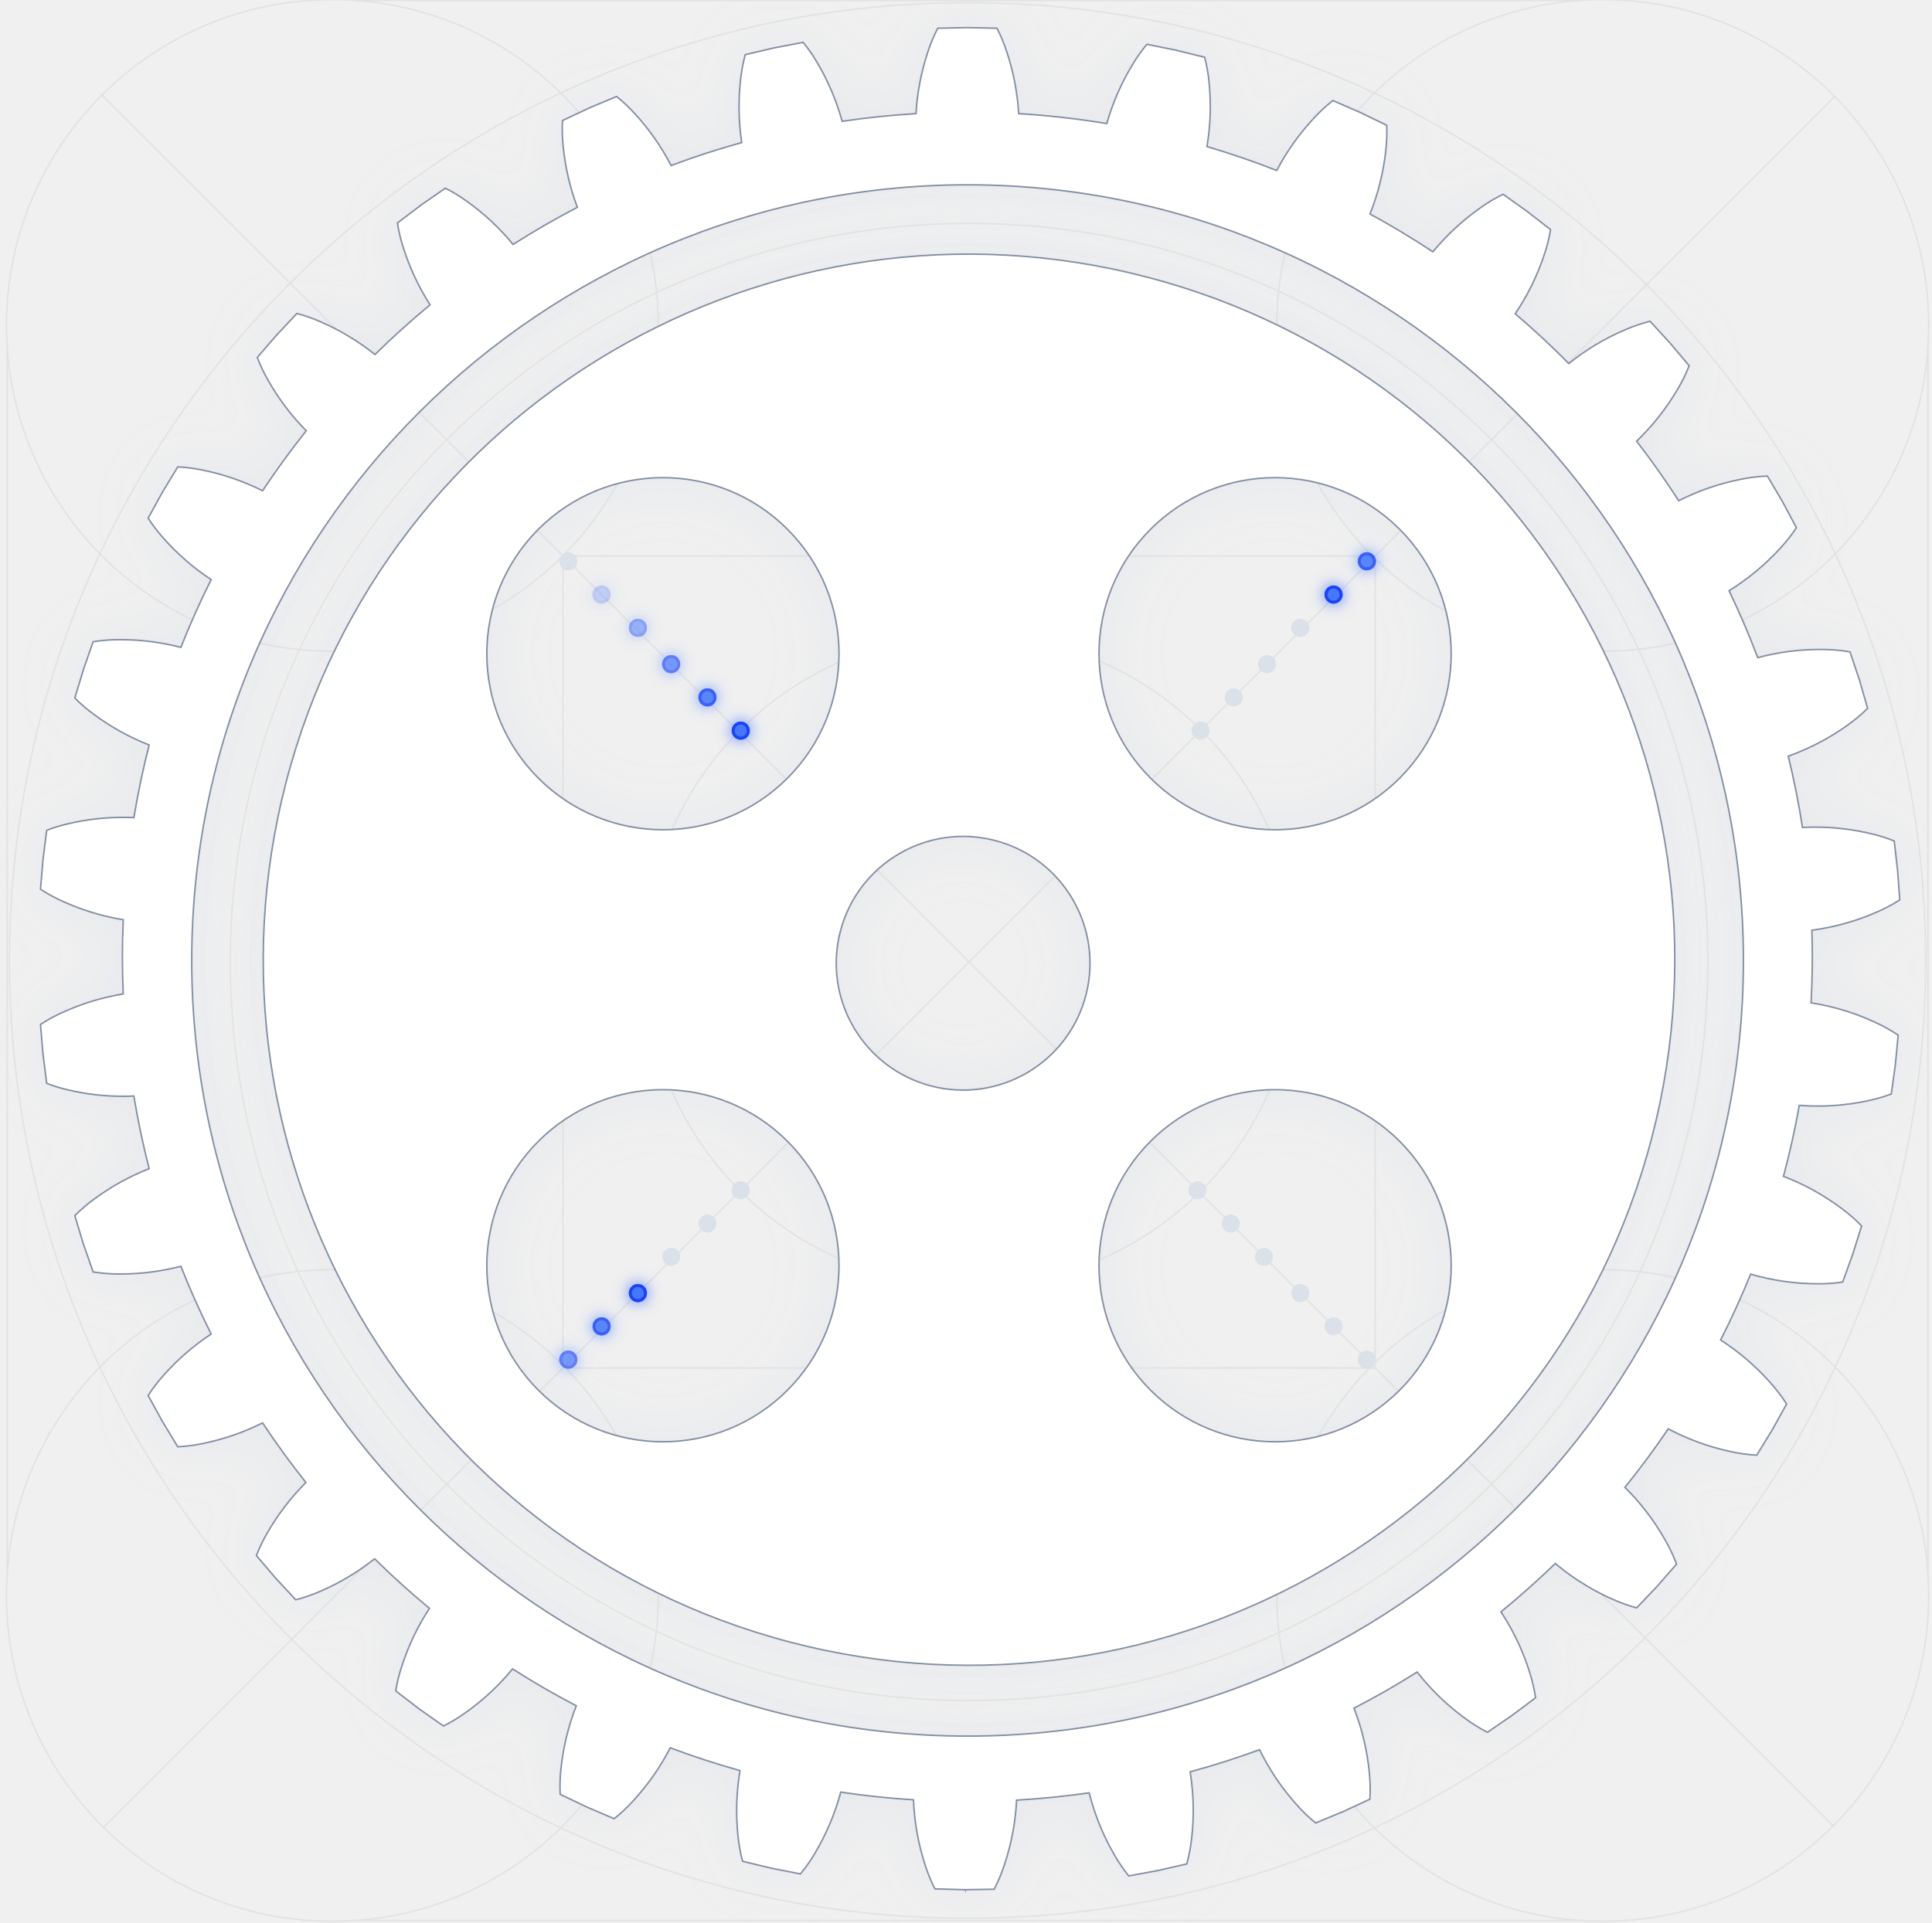
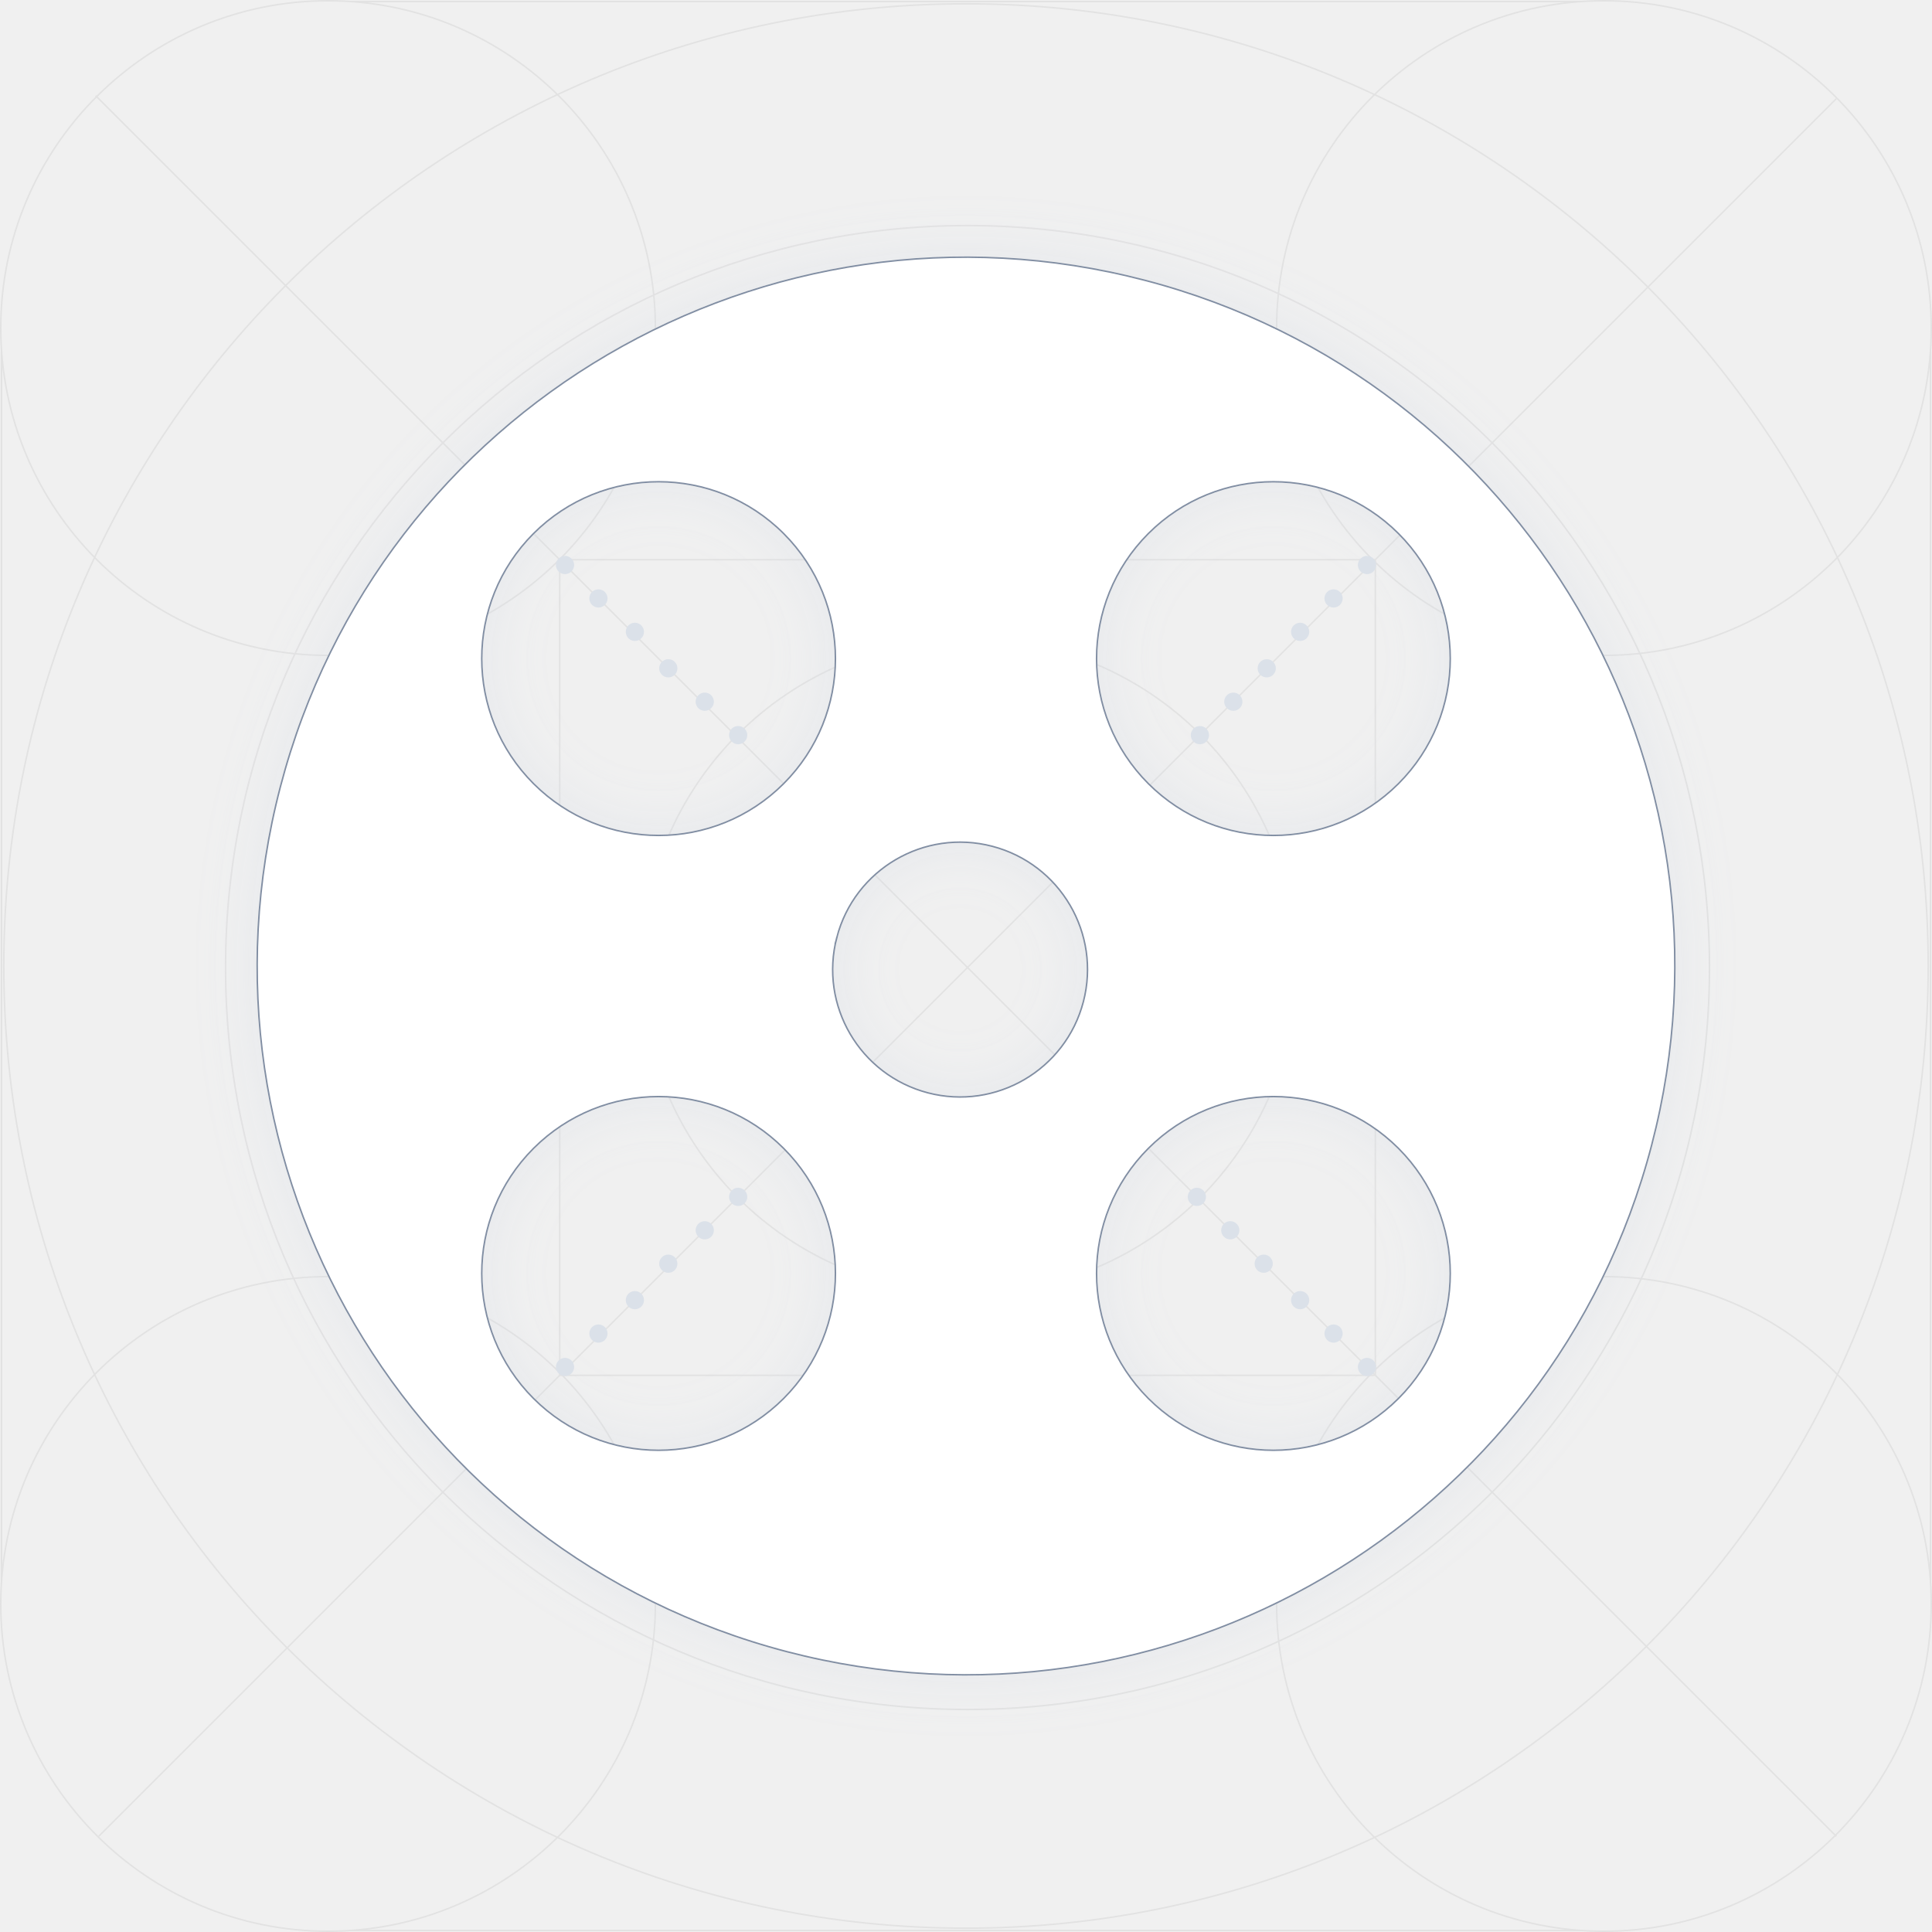
- <svg xmlns="http://www.w3.org/2000/svg" width="638.745" height="635.745" viewBox="0 0 638.745 635.745">
+ <svg xmlns="http://www.w3.org/2000/svg" width="636" height="636" viewBox="0 0 636 636">
  <defs>
-     <clipPath id="a">
-       <rect y="73" width="638.745" height="635.745" fill="none" />
-     </clipPath>
-     <clipPath id="b">
-       <rect x="70" width="638.745" height="780.745" fill="none" />
-     </clipPath>
-     <filter id="c" x="-40" y="-43" width="720.745" height="720.745" filterUnits="userSpaceOnUse">
+     <filter id="layout-gear-a" x="-42.372" y="-42.373" width="720.745" height="720.745" filterUnits="userSpaceOnUse">
      <feOffset input="SourceAlpha" />
-       <feGaussianBlur stdDeviation="10" result="d" />
+       <feGaussianBlur stdDeviation="10" result="b" />
      <feFlood flood-color="#d5dce6" flood-opacity="0.4" />
-       <feComposite operator="in" in2="d" />
+       <feComposite operator="in" in2="b" />
      <feComposite in="SourceGraphic" />
    </filter>
-     <filter id="e" x="-16.87" y="-21.13" width="675.216" height="676.305" filterUnits="userSpaceOnUse">
-       <feOffset input="SourceAlpha" />
-       <feGaussianBlur stdDeviation="10" result="f" />
-       <feFlood flood-color="#d5dce6" flood-opacity="0.4" />
-       <feComposite operator="in" in2="f" />
-       <feComposite in="SourceGraphic" />
-     </filter>
-     <linearGradient id="g" x1="0.5" x2="0.5" y2="1" gradientUnits="objectBoundingBox">
+     <linearGradient id="layout-gear-c" x1="0.5" x2="0.5" y2="1" gradientUnits="objectBoundingBox">
      <stop offset="0" stop-color="#dbe1e9" />
      <stop offset="1" stop-color="#dbe1e9" />
    </linearGradient>
-     <filter id="h" x="441.391" y="175.125" width="21" height="21" filterUnits="userSpaceOnUse">
-       <feOffset input="SourceAlpha" />
-       <feGaussianBlur stdDeviation="2.5" result="i" />
-       <feFlood flood-color="#47f" />
-       <feComposite operator="in" in2="i" />
-       <feComposite in="SourceGraphic" />
-     </filter>
-     <filter id="j" x="430.391" y="186.125" width="21" height="21" filterUnits="userSpaceOnUse">
-       <feOffset input="SourceAlpha" />
-       <feGaussianBlur stdDeviation="2.5" result="k" />
-       <feFlood flood-color="#47f" />
-       <feComposite operator="in" in2="k" />
-       <feComposite in="SourceGraphic" />
-     </filter>
-     <filter id="l" x="200.391" y="417.125" width="21" height="21" filterUnits="userSpaceOnUse">
-       <feOffset input="SourceAlpha" />
-       <feGaussianBlur stdDeviation="2.5" result="m" />
-       <feFlood flood-color="#47f" />
-       <feComposite operator="in" in2="m" />
-       <feComposite in="SourceGraphic" />
-     </filter>
-     <filter id="n" x="188.391" y="428.125" width="21" height="21" filterUnits="userSpaceOnUse">
-       <feOffset input="SourceAlpha" />
-       <feGaussianBlur stdDeviation="2.5" result="o" />
-       <feFlood flood-color="#47f" />
-       <feComposite operator="in" in2="o" />
-       <feComposite in="SourceGraphic" />
-     </filter>
-     <filter id="p" x="177.391" y="439.125" width="21" height="21" filterUnits="userSpaceOnUse">
-       <feOffset input="SourceAlpha" />
-       <feGaussianBlur stdDeviation="2.5" result="q" />
-       <feFlood flood-color="#47f" />
-       <feComposite operator="in" in2="q" />
-       <feComposite in="SourceGraphic" />
-     </filter>
-     <filter id="r" x="234.391" y="231.125" width="21" height="21" filterUnits="userSpaceOnUse">
-       <feOffset input="SourceAlpha" />
-       <feGaussianBlur stdDeviation="2.5" result="s" />
-       <feFlood flood-color="#47f" />
-       <feComposite operator="in" in2="s" />
-       <feComposite in="SourceGraphic" />
-     </filter>
-     <filter id="t" x="223.391" y="220.125" width="21" height="21" filterUnits="userSpaceOnUse">
-       <feOffset input="SourceAlpha" />
-       <feGaussianBlur stdDeviation="2.5" result="u" />
-       <feFlood flood-color="#47f" />
-       <feComposite operator="in" in2="u" />
-       <feComposite in="SourceGraphic" />
-     </filter>
-     <filter id="v" x="211.391" y="209.125" width="21" height="21" filterUnits="userSpaceOnUse">
-       <feOffset input="SourceAlpha" />
-       <feGaussianBlur stdDeviation="2.5" result="w" />
-       <feFlood flood-color="#47f" />
-       <feComposite operator="in" in2="w" />
-       <feComposite in="SourceGraphic" />
-     </filter>
-     <filter id="x" x="200.391" y="197.125" width="21" height="21" filterUnits="userSpaceOnUse">
-       <feOffset input="SourceAlpha" />
-       <feGaussianBlur stdDeviation="2.5" result="y" />
-       <feFlood flood-color="#47f" />
-       <feComposite operator="in" in2="y" />
-       <feComposite in="SourceGraphic" />
-     </filter>
-     <filter id="z" x="188.391" y="186.125" width="21" height="21" filterUnits="userSpaceOnUse">
-       <feOffset input="SourceAlpha" />
-       <feGaussianBlur stdDeviation="2.5" result="aa" />
-       <feFlood flood-color="#47f" />
-       <feComposite operator="in" in2="aa" />
-       <feComposite in="SourceGraphic" />
-     </filter>
+     <clipPath id="layout-gear-e">
+       <rect width="636" height="636" />
+     </clipPath>
  </defs>
-   <g transform="translate(0 -73)" clip-path="url(#a)" style="isolation:isolate">
-     <g transform="translate(-245.109 -268.375)">
+   <g id="layout-gear-d" clip-path="url(#layout-gear-e)">
+     <g transform="translate(-247 -341)">
      <g transform="translate(431 525)" fill="none" stroke="#e2e2e2" stroke-width="0.5">
        <rect width="269" height="269" stroke="none" />
        <rect x="0.25" y="0.25" width="268.5" height="268.5" fill="none" />
      </g>
      <g transform="translate(321 415)" fill="none" stroke="#e2e2e2" stroke-width="0.5">
        <circle cx="244.5" cy="244.5" r="244.5" stroke="none" />
        <circle cx="244.5" cy="244.5" r="244.25" fill="none" />
      </g>
      <g transform="translate(248 342)" fill="none" stroke="#e2e2e2" stroke-width="0.5">
        <circle cx="317" cy="317" r="317" stroke="none" />
        <circle cx="317" cy="317" r="316.75" fill="none" />
      </g>
      <g transform="translate(247 341)" fill="none" stroke="#e2e2e2" stroke-width="0.5">
        <circle cx="108" cy="108" r="108" stroke="none" />
        <circle cx="108" cy="108" r="107.75" fill="none" />
      </g>
      <g transform="translate(247 761)" fill="none" stroke="#e2e2e2" stroke-width="0.5">
        <circle cx="108" cy="108" r="108" stroke="none" />
        <circle cx="108" cy="108" r="107.75" fill="none" />
      </g>
      <g transform="translate(667 341)" fill="none" stroke="#e2e2e2" stroke-width="0.5">
        <circle cx="108" cy="108" r="108" stroke="none" />
        <circle cx="108" cy="108" r="107.75" fill="none" />
      </g>
      <g transform="translate(667 761)" fill="none" stroke="#e2e2e2" stroke-width="0.5">
        <circle cx="108" cy="108" r="108" stroke="none" />
        <circle cx="108" cy="108" r="107.75" fill="none" />
      </g>
      <g transform="translate(458 551)" fill="none" stroke="#e2e2e2" stroke-width="0.5">
        <circle cx="108" cy="108" r="108" stroke="none" />
        <circle cx="108" cy="108" r="107.75" fill="none" />
      </g>
      <line x1="573" y1="573" transform="translate(278.5 372.5)" fill="none" stroke="#e2e2e2" stroke-width="0.5" />
      <line y1="572" x2="572" transform="translate(279.5 373.5)" fill="none" stroke="#e2e2e2" stroke-width="0.5" />
      <line y2="405" transform="translate(247.5 456.5)" fill="none" stroke="#e2e2e2" stroke-width="0.5" />
      <line y2="405" transform="translate(882.5 456.5)" fill="none" stroke="#e2e2e2" stroke-width="0.5" />
      <line y2="405" transform="translate(767.5 341.5) rotate(90)" fill="none" stroke="#e2e2e2" stroke-width="0.5" />
      <line y2="405" transform="translate(767.5 976.5) rotate(90)" fill="none" stroke="#e2e2e2" stroke-width="0.5" />
+     </g>
+     <g transform="matrix(1, 0, 0, 1, 0, 0)" filter="url(#layout-gear-a)">
+       <path d="M732.921,225.895C667.8,114.723,524.884,77.4,413.713,142.519s-148.5,208.039-83.376,319.208,208.039,148.5,319.208,83.376S798.046,337.064,732.921,225.895ZM388.514,402.029a58.217,58.217,0,1,1,58.216-58.218A58.217,58.217,0,0,1,388.514,402.029ZM531.629,545.144a58.217,58.217,0,1,1,58.217-58.218A58.217,58.217,0,0,1,531.629,545.144Zm-23.4-238.067a41.938,41.938,0,1,1-14.989,57.384A41.936,41.936,0,0,1,508.231,307.076Zm23.4-48.165A58.217,58.217,0,1,1,589.846,200.7,58.216,58.216,0,0,1,531.629,258.911ZM674.746,402.029a58.217,58.217,0,1,1,58.216-58.218A58.217,58.217,0,0,1,674.746,402.029Z" transform="translate(-301.03 450.81) rotate(-45)" fill="#fff" stroke="#818ea3" stroke-miterlimit="10" stroke-width="0.5" />
+     </g>
+     <g transform="translate(-247 -341)">
      <g transform="translate(-40.077 -40.151)">
-         <g transform="translate(215.186 308.527)" clip-path="url(#b)" style="isolation:isolate">
-           <g transform="translate(82.814 82.473)">
-             <g transform="translate(0.213 0)">
-               <g transform="matrix(1, 0, 0, 1, -13.03, -9.47)" filter="url(#c)">
-                 <path d="M732.921,225.895C667.8,114.723,524.884,77.4,413.713,142.519s-148.5,208.039-83.376,319.208,208.039,148.5,319.208,83.376S798.046,337.064,732.921,225.895ZM388.514,402.029a58.217,58.217,0,1,1,58.216-58.218A58.217,58.217,0,0,1,388.514,402.029ZM531.629,545.144a58.217,58.217,0,1,1,58.217-58.218A58.217,58.217,0,0,1,531.629,545.144Zm-23.4-238.067a41.938,41.938,0,1,1-14.989,57.384A41.936,41.936,0,0,1,508.231,307.076Zm23.4-48.165A58.217,58.217,0,1,1,589.846,200.7,58.216,58.216,0,0,1,531.629,258.911ZM674.746,402.029a58.217,58.217,0,1,1,58.216-58.218A58.217,58.217,0,0,1,674.746,402.029Z" transform="translate(-298.66 450.18) rotate(-45)" fill="#fff" stroke="#818ea3" stroke-miterlimit="10" stroke-width="0.5" />
-               </g>
-               <g transform="matrix(1, 0, 0, 1, -13.03, -9.47)" filter="url(#e)">
-                 <path d="M47.565,264.952h0l-.217-.005-.218,0v-.01l-9.574-.256a52.762,52.762,0,0,1-3.276-8.057,79.63,79.63,0,0,1-3.8-21.4c-8.15-.515-16.239-1.371-24.04-2.542a79.657,79.657,0,0,1-8.39,19.946,52.077,52.077,0,0,1-4.944,7.106l-9.4-1.851,0,.01-.212-.051-.215-.042,0-.01-9.311-2.242a52.7,52.7,0,0,1-1.517-8.472,79.69,79.69,0,0,1,.675-21.513c-7.733-2.155-15.493-4.691-23.064-7.537a79.772,79.772,0,0,1-12.286,17.584,53.561,53.561,0,0,1-6.254,5.862l-8.807-3.764,0,.009-.2-.095-.2-.086,0-.01-8.643-4.127a52.908,52.908,0,0,1,.271-8.527A79.7,79.7,0,0,1-81,204.134c-7.274-3.8-14.363-7.91-21.068-12.2a79.7,79.7,0,0,1-15.573,14.492,52.621,52.621,0,0,1-7.272,4.389l-7.831-5.512-.006.007-.173-.132-.18-.127.006-.008-7.594-5.835h0V199.2a52.7,52.7,0,0,1,2.013-8.2,79.618,79.618,0,0,1,9.133-19.1c-6.149-5.081-12.248-10.592-18.127-16.378a79.626,79.626,0,0,1-18.116,10.809,52.49,52.49,0,0,1-7.957,2.752l-6.512-7.021-.008.005-.142-.166-.148-.159.007-.006-6.216-7.285h0v0a52.435,52.435,0,0,1,3.63-7.526,79.6,79.6,0,0,1,12.737-16.649c-5.015-6.3-9.832-12.925-14.32-19.692a79.557,79.557,0,0,1-19.77,6.822,53.449,53.449,0,0,1-8.268,1.071l-4.963-8.191-.008,0-.106-.192-.112-.185.007-.006-4.615-8.391a52.545,52.545,0,0,1,5.058-6.62,79.607,79.607,0,0,1,15.776-13.7c-3.712-7.426-7.08-14.966-10.012-22.41a78.95,78.95,0,0,1-19.78,2.554,54.71,54.71,0,0,1-9.229-.676l-3.149-9.044-.01,0-.062-.209-.072-.207.007,0-2.768-9.167h0l0,0a52.739,52.739,0,0,1,6.313-5.416,79.573,79.573,0,0,1,18.264-10.118c-2-7.727-3.7-15.806-5.062-24.011-1.187.053-2.4.08-3.6.08A78.751,78.751,0,0,1-249.156.426a50.452,50.452,0,0,1-6.933-2.137l-1.2-9.5-.01,0-.017-.218-.028-.218h.009l-.8-9.544a52.065,52.065,0,0,1,7.329-4,79.6,79.6,0,0,1,20.023-6.1c-.19-4.385-.283-8.4-.283-12.26s.092-7.889.283-12.262a79.593,79.593,0,0,1-20.023-6.1,50.809,50.809,0,0,1-7.329-4l.8-9.542-.009,0,.026-.217.019-.218h.01l1.2-9.5a49.74,49.74,0,0,1,6.934-2.137,78.69,78.69,0,0,1,18.29-2.138c1.192,0,2.4.027,3.594.08,1.364-8.215,3.067-16.294,5.062-24.013a79.59,79.59,0,0,1-18.264-10.116,51.273,51.273,0,0,1-6.317-5.42l2.767-9.168-.007,0,.072-.205.062-.211.01,0,3.147-9.045a54.524,54.524,0,0,1,9.233-.677,78.93,78.93,0,0,1,19.778,2.553c2.932-7.446,6.3-14.986,10.01-22.409A79.563,79.563,0,0,1-217.492-182a52.28,52.28,0,0,1-5.057-6.62l4.615-8.392-.007,0,.112-.188.106-.192.008.005,4.96-8.193a52.641,52.641,0,0,1,8.271,1.073,79.558,79.558,0,0,1,19.77,6.823c4.516-6.812,9.372-13.485,14.431-19.833a79.526,79.526,0,0,1-12.609-16.7,51.934,51.934,0,0,1-3.577-7.539l6.258-7.25-.007-.005.149-.159.144-.165.006.005,6.555-6.982a52.749,52.749,0,0,1,7.875,2.772,79.557,79.557,0,0,1,17.935,10.8c5.914-5.815,12.04-11.342,18.208-16.428A79.551,79.551,0,0,1-138.2-278.12a51.342,51.342,0,0,1-1.931-8.115l7.629-5.79-.005-.008.18-.125.175-.131,0,.006,7.865-5.465a52.6,52.6,0,0,1,7.115,4.34,79.614,79.614,0,0,1,15.278,14.263c6.809-4.349,13.957-8.479,21.246-12.277a79.57,79.57,0,0,1-4.712-20.358,52.283,52.283,0,0,1-.2-8.329l8.665-4.076,0-.008.2-.085.2-.093,0,.008,8.828-3.711h0l0,0a53.092,53.092,0,0,1,6.046,5.715,79.564,79.564,0,0,1,11.972,17.11c7.64-2.86,15.495-5.411,23.346-7.58a79.5,79.5,0,0,1-.374-20.883,52.8,52.8,0,0,1,1.536-8.185l9.323-2.187,0-.007.214-.042.214-.051,0,.01,9.406-1.795h0l0,0a52.267,52.267,0,0,1,4.732,6.856,79.593,79.593,0,0,1,8.157,19.247c7.992-1.186,16.2-2.036,24.4-2.526a79.546,79.546,0,0,1,3.974-20.549A52.581,52.581,0,0,1,38.5-350.64l9.575-.2v-.007l.219,0,.218,0v.007l9.576.2h0l0,0a52.787,52.787,0,0,1,3.206,7.7,79.526,79.526,0,0,1,3.975,20.549,282.1,282.1,0,0,1,29.118,3.278,79.615,79.615,0,0,1,8.41-19.343,52.579,52.579,0,0,1,4.858-6.875l9.384,1.905,0-.008.212.051.214.044,0,.009,9.3,2.293h0v.005a53.467,53.467,0,0,1,1.452,8.335,79.686,79.686,0,0,1-.7,21.191c7.9,2.331,15.658,4.991,23.062,7.907a79.659,79.659,0,0,1,12.32-17.351,51.721,51.721,0,0,1,6.237-5.774l8.783,3.815,0-.01.2.1.2.085,0,.01,8.617,4.177a52.859,52.859,0,0,1-.321,8.553,79.664,79.664,0,0,1-5.2,20.776c6.972,3.787,13.969,8,20.8,12.516a79.711,79.711,0,0,1,15.8-14.625,51.985,51.985,0,0,1,7.391-4.413l7.8,5.558.005-.008.173.135.178.127-.005.007,7.561,5.877a53.485,53.485,0,0,1-2.124,8.4,79.677,79.677,0,0,1-9.561,19.426c6.125,5.223,12.081,10.76,17.7,16.457a79.733,79.733,0,0,1,18.636-11.164A53.45,53.45,0,0,1,274-253.733l6.475,7.057.006-.006.142.167.149.161-.008.005,6.173,7.321a53.114,53.114,0,0,1-3.856,7.833,79.695,79.695,0,0,1-13.517,17.112c4.963,6.429,9.643,13.055,13.91,19.694a79.691,79.691,0,0,1,20.646-7.108,52.772,52.772,0,0,1,8.68-1.048l4.866,8.25.007,0,.1.192.112.189-.008,0,4.517,8.445a53.223,53.223,0,0,1-5.421,6.884,79.659,79.659,0,0,1-16.847,13.957c3.4,7.068,6.592,14.515,9.479,22.132a79.149,79.149,0,0,1,20.4-2.706,55.167,55.167,0,0,1,10.1.794l3.045,9.081.007,0,.061.209.07.209-.01,0,2.663,9.2a53.218,53.218,0,0,1-6.765,5.63,77.2,77.2,0,0,1-8.225,5.149,80.452,80.452,0,0,1-11.247,5.024c1.919,7.877,3.5,15.809,4.693,23.575,1.4-.074,2.827-.112,4.236-.112a78.791,78.791,0,0,1,18.922,2.29,50.661,50.661,0,0,1,7.177,2.291l1.088,9.513h.01l.017.218.024.217-.01,0,.691,9.551h0l0,0a53.532,53.532,0,0,1-7.811,4.111,77.39,77.39,0,0,1-9.148,3.333,80.4,80.4,0,0,1-12.087,2.572c.1,3.268.152,6.144.152,8.792,0,4.946-.14,10.066-.418,15.217a80.394,80.394,0,0,1,12.019,2.853,77.1,77.1,0,0,1,9.063,3.542,53.1,53.1,0,0,1,7.713,4.291l-.91,9.535.007,0-.029.216-.021.216h-.009l-1.309,9.487-.005,0a49.543,49.543,0,0,1-6.678,2,78.324,78.324,0,0,1-17.648,2c-2.014,0-4.061-.078-6.084-.231-1.37,7.723-3.132,15.618-5.237,23.466a79.716,79.716,0,0,1,19.22,10.618,53.785,53.785,0,0,1,6.627,5.781l-2.875,9.138.01,0-.074.205-.067.209-.009,0L337.691,64a53.025,53.025,0,0,1-8.424.579,79.534,79.534,0,0,1-22.007-3.193c-3.029,7.464-6.37,14.789-9.929,21.772a79.672,79.672,0,0,1,16.544,14.225,53.772,53.772,0,0,1,5.282,6.959l-4.665,8.364.008.006-.114.185-.106.19-.007,0-5.009,8.162a53.213,53.213,0,0,1-8.684-1.2,79.652,79.652,0,0,1-20.563-7.5c-4.4,6.52-9.223,13.028-14.324,19.341a79.684,79.684,0,0,1,13.324,17.433,53.327,53.327,0,0,1,3.745,7.951l-6.3,7.213.008.005-.152.157-.144.166-.006-.006-6.6,6.943a53.28,53.28,0,0,1-8.276-3,77.152,77.152,0,0,1-8.6-4.5,80.456,80.456,0,0,1-10.015-7.174c-5.768,5.589-11.812,10.965-17.964,15.98a80.432,80.432,0,0,1,5.958,10.783,77.021,77.021,0,0,1,3.47,9.064,53.231,53.231,0,0,1,2.014,8.564v.005l-7.664,5.744.006.008-.18.123-.177.13,0-.007-7.9,5.419a53.122,53.122,0,0,1-7.466-4.648,79.669,79.669,0,0,1-15.769-15.272c-6.826,4.3-13.853,8.32-20.884,11.946a79.681,79.681,0,0,1,5.071,21.325,53.111,53.111,0,0,1,.186,8.774l-8.69,4.029,0,.007-.2.083-.2.093,0-.01-8.849,3.659a52.858,52.858,0,0,1-6.315-6.075A79.619,79.619,0,0,1,144.9,218.65c-7.39,2.724-15.111,5.189-22.947,7.326a79.724,79.724,0,0,1,.51,21.858,53.721,53.721,0,0,1-1.639,8.6l-9.337,2.131v.008l-.214.04-.212.05,0-.01-9.419,1.74h0l0,0a53.928,53.928,0,0,1-4.9-7.234,79.651,79.651,0,0,1-8.177-20.243c-7.911,1.141-15.983,1.954-23.99,2.416a79.7,79.7,0,0,1-4.049,21.426,53.31,53.31,0,0,1-3.382,8.044l-9.577.145v.009Zm.8-563.8c-141.435,0-256.5,115.065-256.5,256.5s115.065,256.5,256.5,256.5,256.5-115.065,256.5-256.5S189.8-298.849,48.364-298.849Z" transform="translate(271.53 359.97)" fill="#fff" stroke="#818ea3" stroke-miterlimit="10" stroke-width="0.5" />
-               </g>
-             </g>
-             <g transform="translate(207.153 207.012)">
-               <path d="M0,70.073" transform="translate(170.669 30.669) rotate(90)" fill="none" stroke="#1f43f6" stroke-linecap="round" stroke-width="3" />
-             </g>
-             <circle cx="3" cy="3" r="3" transform="translate(380.077 381.151)" fill="#dbe1e9" />
-             <circle cx="3" cy="3" r="3" transform="translate(391.077 392.151)" fill="#dbe1e9" />
-             <circle cx="3" cy="3" r="3" transform="translate(402.077 403.151)" fill="#dbe1e9" />
-             <circle cx="3" cy="3" r="3" transform="translate(414.077 415.151)" fill="#dbe1e9" />
-             <circle cx="3" cy="3" r="3" transform="translate(425.077 426.151)" fill="#dbe1e9" />
-             <circle cx="3" cy="3" r="3" transform="translate(436.077 437.151)" fill="#dbe1e9" />
-             <circle cx="3" cy="3" r="3" transform="translate(381.077 229.151)" fill="url(#g)" />
-             <circle cx="3" cy="3" r="3" transform="translate(392.077 218.151)" fill="#dbe1e9" />
-             <circle cx="3" cy="3" r="3" transform="translate(403.077 207.151)" fill="#dbe1e9" />
-             <circle cx="3" cy="3" r="3" transform="translate(414.077 195.151)" fill="#dbe1e9" />
-             <g transform="matrix(1, 0, 0, 1, -12.81, -9.47)" filter="url(#h)">
-               <g transform="translate(448.89 182.62)" fill="#47f" stroke="#1f43f6" stroke-width="1" opacity="0.8">
-                 <circle cx="3" cy="3" r="3" stroke="none" />
-                 <circle cx="3" cy="3" r="2.5" fill="none" />
-               </g>
-             </g>
-             <g transform="matrix(1, 0, 0, 1, -12.81, -9.47)" filter="url(#j)">
-               <g transform="translate(437.89 193.62)" fill="#47f" stroke="#1f43f6" stroke-width="1">
-                 <circle cx="3" cy="3" r="3" stroke="none" />
-                 <circle cx="3" cy="3" r="2.5" fill="none" />
-               </g>
-             </g>
-             <circle cx="3" cy="3" r="3" transform="translate(229.077 381.151)" fill="#dbe1e9" />
-             <circle cx="3" cy="3" r="3" transform="translate(218.077 392.151)" fill="#dbe1e9" />
-             <circle cx="3" cy="3" r="3" transform="translate(206.077 403.151)" fill="#dbe1e9" />
-             <g transform="matrix(1, 0, 0, 1, -12.81, -9.47)" filter="url(#l)">
-               <g transform="translate(207.89 424.62)" fill="#47f" stroke="#1f43f6" stroke-width="1">
-                 <circle cx="3" cy="3" r="3" stroke="none" />
-                 <circle cx="3" cy="3" r="2.5" fill="none" />
-               </g>
-             </g>
-             <g transform="matrix(1, 0, 0, 1, -12.81, -9.47)" filter="url(#n)">
-               <g transform="translate(195.89 435.62)" fill="#47f" stroke="#1f43f6" stroke-width="1" opacity="0.8">
-                 <circle cx="3" cy="3" r="3" stroke="none" />
-                 <circle cx="3" cy="3" r="2.5" fill="none" />
-               </g>
-             </g>
-             <g transform="matrix(1, 0, 0, 1, -12.81, -9.47)" filter="url(#p)">
-               <g transform="translate(184.89 446.62)" fill="#47f" stroke="#1f43f6" stroke-width="1" opacity="0.6">
-                 <circle cx="3" cy="3" r="3" stroke="none" />
-                 <circle cx="3" cy="3" r="2.5" fill="none" />
-               </g>
-             </g>
-             <g transform="matrix(1, 0, 0, 1, -12.81, -9.47)" filter="url(#r)">
-               <g transform="translate(241.89 238.62)" fill="#47f" stroke="#1f43f6" stroke-width="1">
-                 <circle cx="3" cy="3" r="3" stroke="none" />
-                 <circle cx="3" cy="3" r="2.5" fill="none" />
-               </g>
-             </g>
-             <g transform="matrix(1, 0, 0, 1, -12.81, -9.47)" filter="url(#t)">
-               <g transform="translate(230.89 227.62)" fill="#47f" stroke="#1f43f6" stroke-width="1" opacity="0.8">
-                 <circle cx="3" cy="3" r="3" stroke="none" />
-                 <circle cx="3" cy="3" r="2.5" fill="none" />
-               </g>
-             </g>
-             <g transform="matrix(1, 0, 0, 1, -12.81, -9.47)" filter="url(#v)">
-               <g transform="translate(218.89 216.62)" fill="#47f" stroke="#1f43f6" stroke-width="1" opacity="0.6">
-                 <circle cx="3" cy="3" r="3" stroke="none" />
-                 <circle cx="3" cy="3" r="2.5" fill="none" />
-               </g>
-             </g>
-             <circle cx="3" cy="3" r="3" transform="translate(172.077 173.151)" fill="#dbe1e9" />
-             <g transform="matrix(1, 0, 0, 1, -12.81, -9.47)" filter="url(#x)">
-               <g transform="translate(207.89 204.62)" fill="#47f" stroke="#1f43f6" stroke-width="1" opacity="0.4">
-                 <circle cx="3" cy="3" r="3" stroke="none" />
-                 <circle cx="3" cy="3" r="2.5" fill="none" />
-               </g>
-             </g>
-             <g transform="matrix(1, 0, 0, 1, -12.81, -9.47)" filter="url(#z)">
-               <g transform="translate(195.89 193.62)" fill="#47f" stroke="#1f43f6" stroke-width="1" opacity="0.2">
-                 <circle cx="3" cy="3" r="3" stroke="none" />
-                 <circle cx="3" cy="3" r="2.5" fill="none" />
-               </g>
-             </g>
-           </g>
+         <g transform="translate(298 391)">
+           <circle cx="3" cy="3" r="3" transform="translate(380.077 381.151)" fill="#dbe1e9" />
+           <circle cx="3" cy="3" r="3" transform="translate(391.077 392.151)" fill="#dbe1e9" />
+           <circle cx="3" cy="3" r="3" transform="translate(402.077 403.151)" fill="#dbe1e9" />
+           <circle cx="3" cy="3" r="3" transform="translate(414.077 415.151)" fill="#dbe1e9" />
+           <circle cx="3" cy="3" r="3" transform="translate(425.077 426.151)" fill="#dbe1e9" />
+           <circle cx="3" cy="3" r="3" transform="translate(436.077 437.151)" fill="#dbe1e9" />
+           <circle cx="3" cy="3" r="3" transform="translate(381.077 229.151)" fill="url(#layout-gear-c)" />
+           <circle cx="3" cy="3" r="3" transform="translate(392.077 218.151)" fill="#dbe1e9" />
+           <circle cx="3" cy="3" r="3" transform="translate(403.077 207.151)" fill="#dbe1e9" />
+           <circle cx="3" cy="3" r="3" transform="translate(414.077 195.151)" fill="#dbe1e9" />
+           <circle cx="3" cy="3" r="3" transform="translate(436.077 173.151)" fill="#dbe1e9" />
+           <circle cx="3" cy="3" r="3" transform="translate(425.077 184.151)" fill="#dbe1e9" />
+           <circle cx="3" cy="3" r="3" transform="translate(229.077 381.151)" fill="#dbe1e9" />
+           <circle cx="3" cy="3" r="3" transform="translate(218.077 392.151)" fill="#dbe1e9" />
+           <circle cx="3" cy="3" r="3" transform="translate(206.077 403.151)" fill="#dbe1e9" />
+           <circle cx="3" cy="3" r="3" transform="translate(195.077 415.151)" fill="#dbe1e9" />
+           <circle cx="3" cy="3" r="3" transform="translate(183.077 426.151)" fill="#dbe1e9" />
+           <circle cx="3" cy="3" r="3" transform="translate(172.077 437.151)" fill="#dbe1e9" />
+           <circle cx="3" cy="3" r="3" transform="translate(229.077 229.151)" fill="#dbe1e9" />
+           <circle cx="3" cy="3" r="3" transform="translate(218.077 218.151)" fill="#dbe1e9" />
+           <circle cx="3" cy="3" r="3" transform="translate(206.077 207.151)" fill="#dbe1e9" />
+           <circle cx="3" cy="3" r="3" transform="translate(172.077 173.151)" fill="#dbe1e9" />
+           <circle cx="3" cy="3" r="3" transform="translate(195.077 195.151)" fill="#dbe1e9" />
+           <circle cx="3" cy="3" r="3" transform="translate(183.077 184.151)" fill="#dbe1e9" />
        </g>
      </g>
    </g>
  </g>
</svg>
